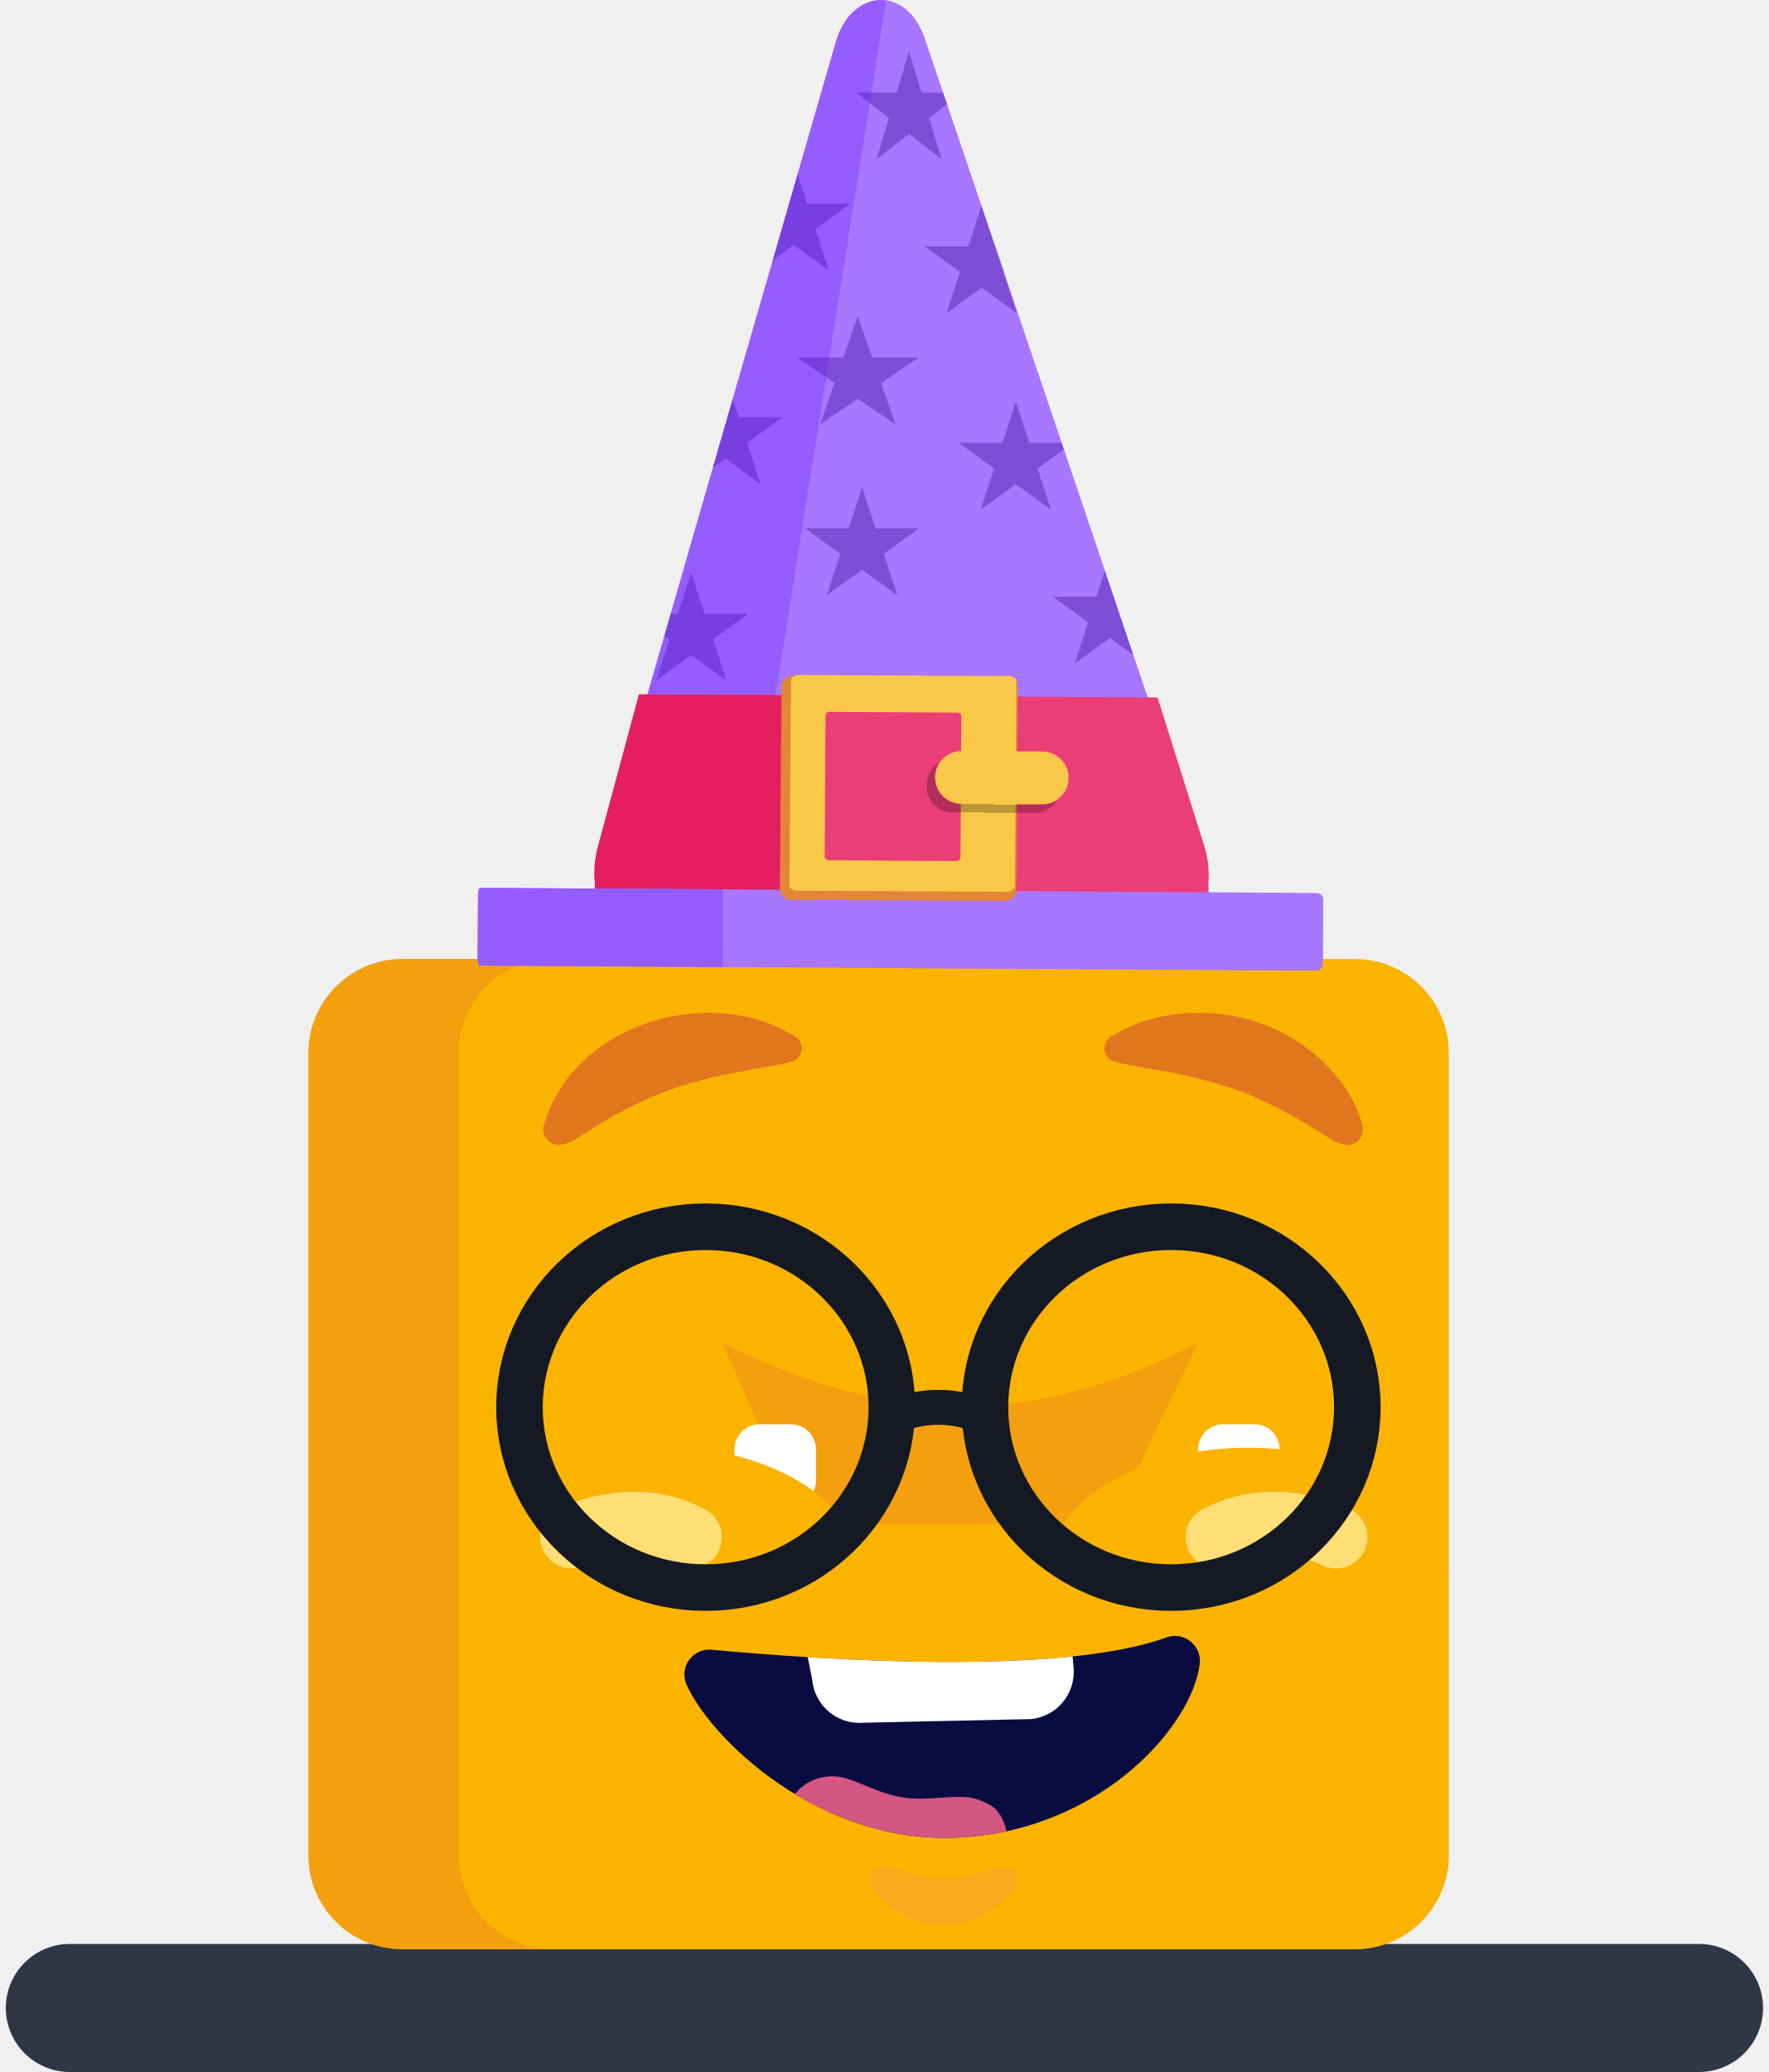
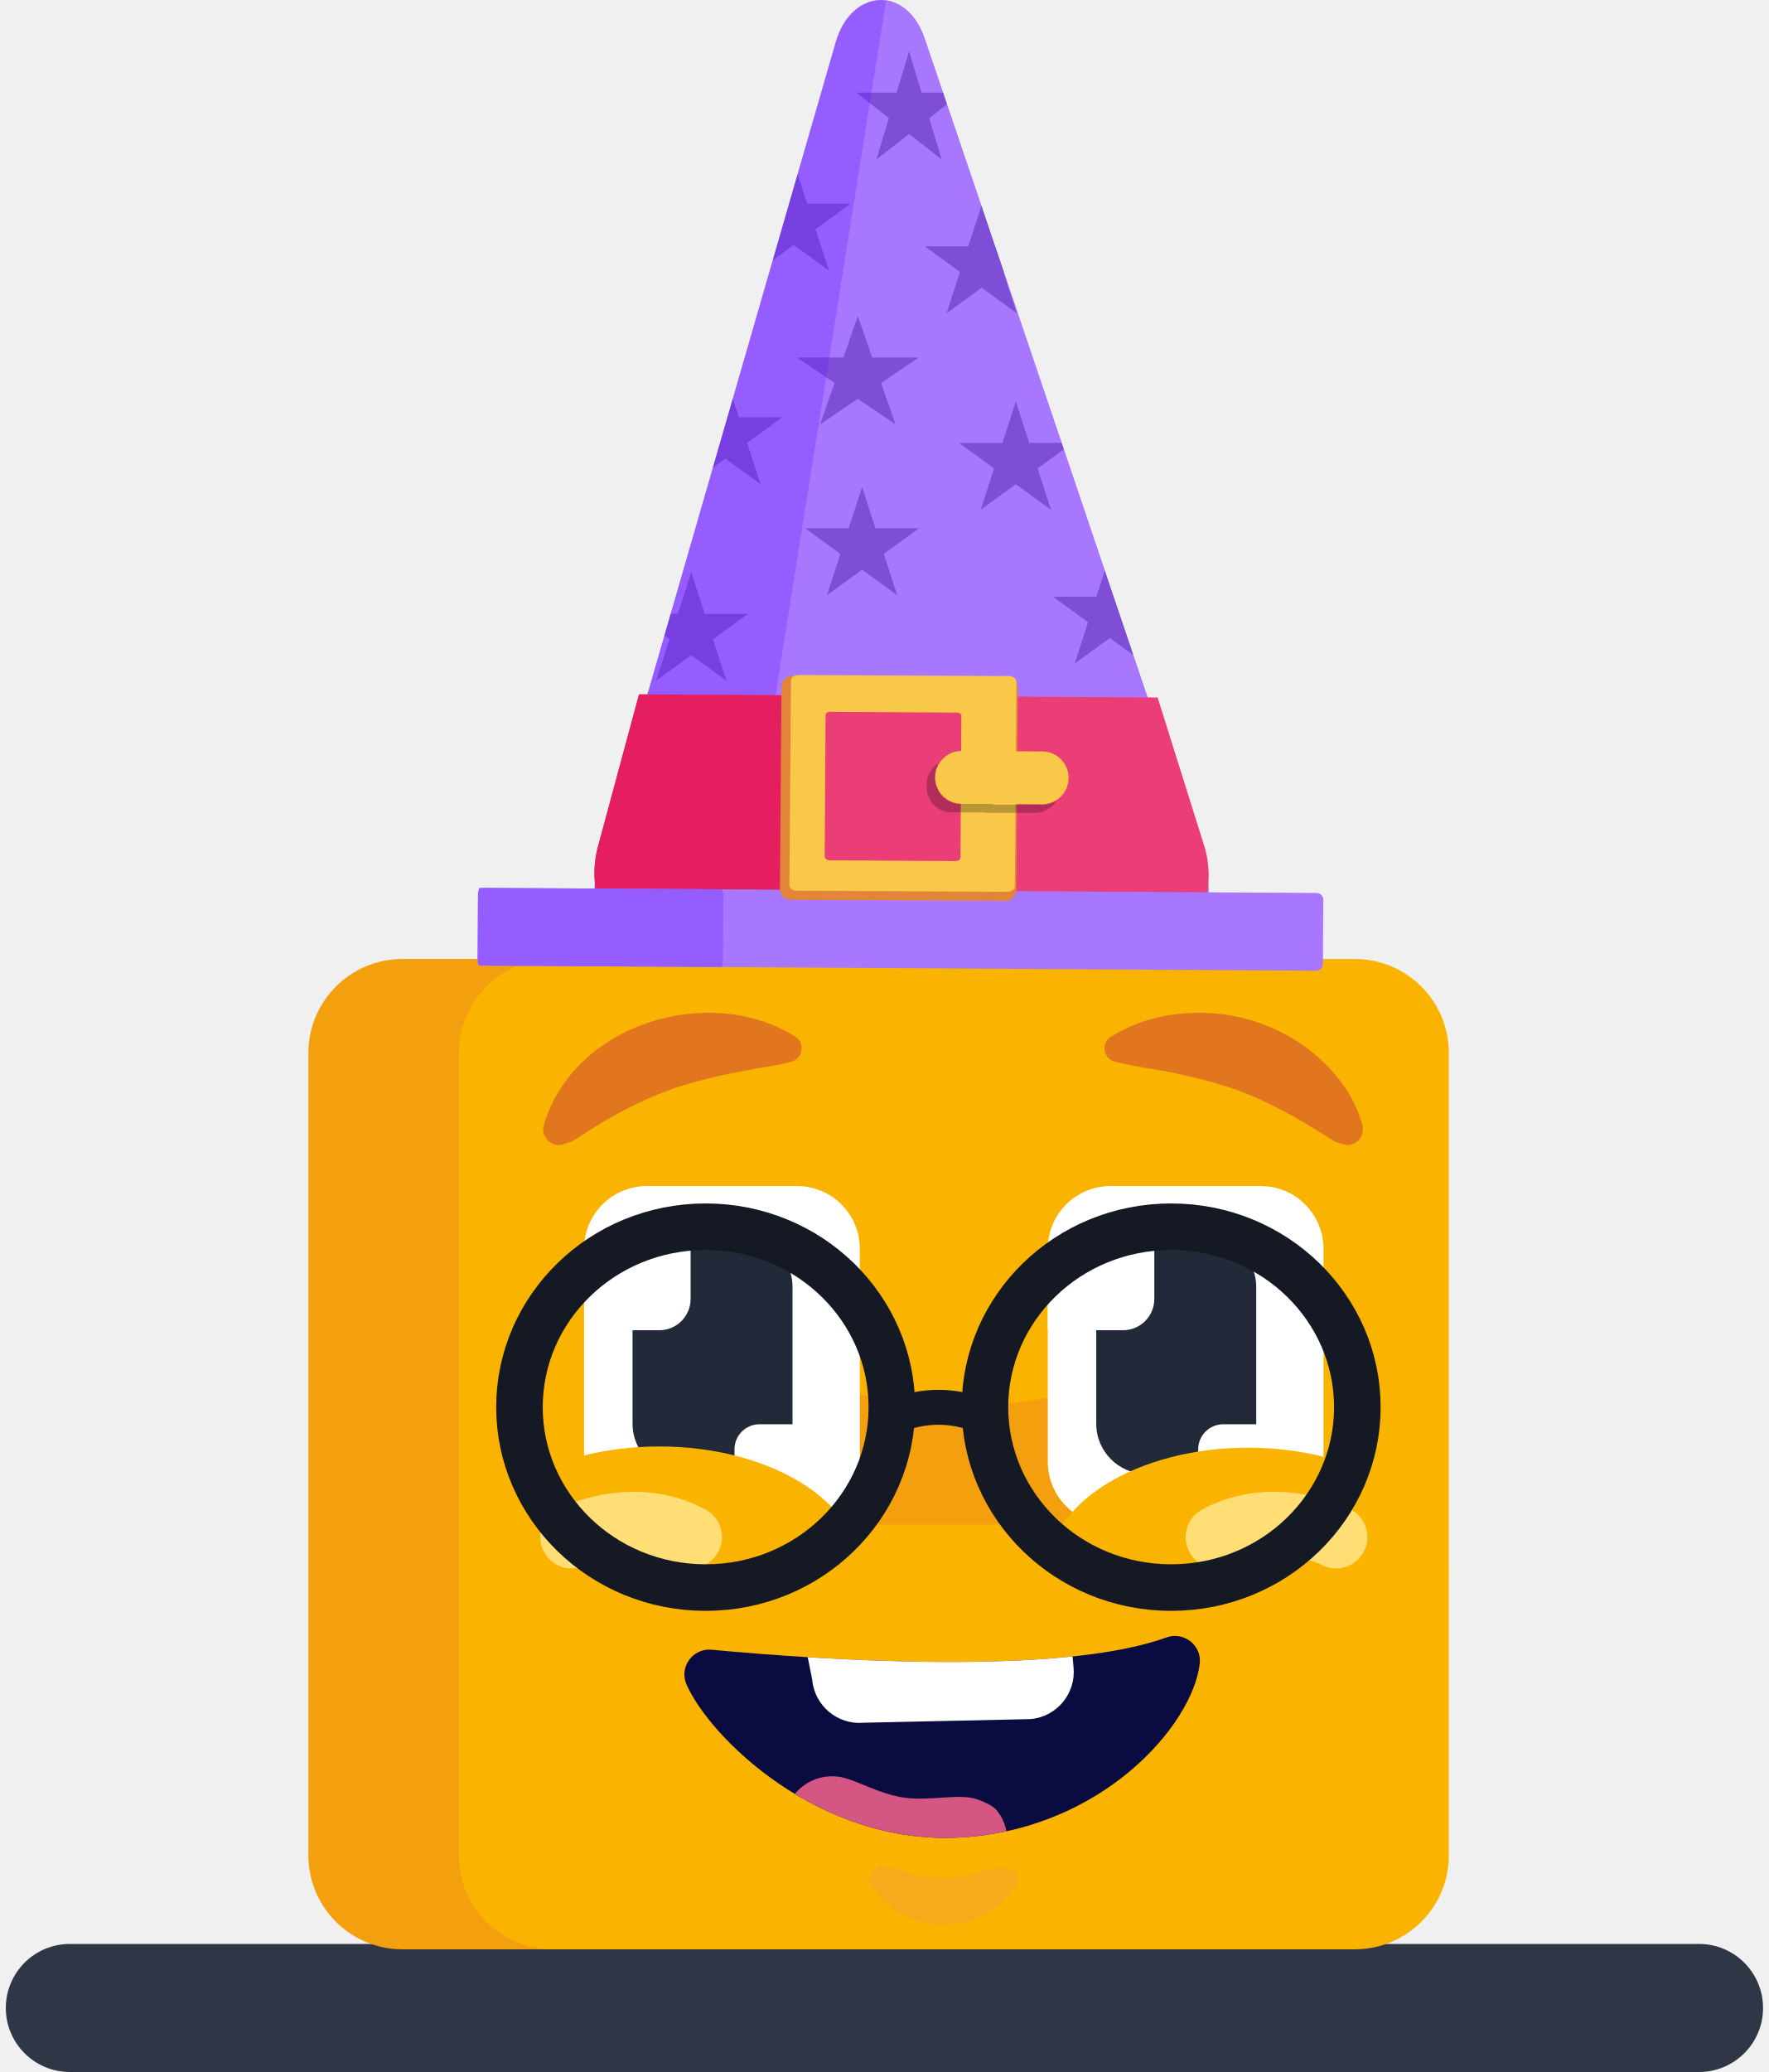
<svg xmlns="http://www.w3.org/2000/svg" viewBox="0 0 152 178" fill="none">
  <rect x="0.5" y="167" width="151" height="11" rx="5.5" fill="#2F3645" />
  <path d="M103.5 82.385H34.577C30.116 82.385 26.5 86.001 26.5 90.461V159.385C26.5 163.845 30.116 167.461 34.577 167.461H103.5C107.961 167.461 111.577 163.845 111.577 159.385V90.461C111.577 86.001 107.961 82.385 103.5 82.385Z" fill="#F39F0E" />
  <path d="M116.423 82.385H47.5C43.039 82.385 39.423 86.001 39.423 90.461V159.385C39.423 163.845 43.039 167.461 47.5 167.461H116.423C120.884 167.461 124.5 163.845 124.5 159.385V90.461C124.5 86.001 120.884 82.385 116.423 82.385Z" fill="#FAB400" />
  <path d="M102.961 115.354C88.423 122.893 76.038 122.354 62.038 115.354L69.038 130.97H95.423L102.961 115.354Z" fill="#F39F0E" />
+   <path d="M108.346 101.893H95.423C92.449 101.893 90.038 104.304 90.038 107.278V125.585C90.038 128.559 92.449 130.97 95.423 130.97H108.346C111.32 130.97 113.731 128.559 113.731 125.585V107.278C113.731 104.304 111.32 101.893 108.346 101.893Z" fill="white" />
+   <path d="M68.5 101.893H55.577C52.603 101.893 50.192 104.304 50.192 107.278V125.585C50.192 128.559 52.603 130.97 55.577 130.97H68.5C71.474 130.97 73.885 128.559 73.885 125.585V107.278C73.885 104.304 71.474 101.893 68.5 101.893Z" fill="white" />
+   <path d="M63.794 106.249H58.662C56.283 106.249 54.355 108.178 54.355 110.557V122.311C54.355 124.69 56.283 126.619 58.662 126.619H63.794C66.173 126.619 68.101 124.69 68.101 122.311V110.557C68.101 108.178 66.173 106.249 63.794 106.249Z" fill="#222938" />
+   <path d="M56.654 114.278H50.192V106.739L59.346 105.124V111.585C59.346 113.071 58.14 114.278 56.654 114.278Z" fill="white" />
+   <path d="M103.64 106.249H98.508C96.129 106.249 94.201 108.178 94.201 110.557V122.311C94.201 124.69 96.129 126.619 98.508 126.619H103.64C106.019 126.619 107.948 124.69 107.948 122.311V110.557C107.948 108.178 106.019 106.249 103.64 106.249Z" fill="#222938" />
+   <path d="M96.5 114.278H90.038V106.739L99.192 105.124V111.585C99.192 113.071 97.986 114.278 96.5 114.278Z" fill="white" />
  <path d="M114.689 98.064C111.593 96.094 108.368 94.166 104.835 93.175C104.507 93.041 104.022 92.917 103.678 92.841C102.735 92.551 101.594 92.368 100.641 92.12C99.036 91.834 97.566 91.635 95.913 91.237C95.219 91.108 94.75 90.424 94.949 89.74C95.035 89.438 95.229 89.196 95.477 89.045C96.382 88.517 97.335 88.049 98.331 87.721C101.432 86.746 104.814 86.767 107.905 87.769C111.055 88.787 113.876 90.844 115.696 93.601C116.208 94.424 116.66 95.275 116.94 96.218C117.301 97.036 117.096 98.043 116.143 98.312C115.68 98.484 115.109 98.199 114.684 98.064H114.689Z" fill="#E1761F" />
  <path d="M46.73 96.664C49.25 87.995 60.881 84.398 68.322 89.045C69.206 89.535 69.006 90.957 68.037 91.194C67.03 91.49 66.039 91.608 65.113 91.77C63.46 92.104 61.748 92.373 60.127 92.841C56.374 93.773 52.895 95.604 49.654 97.741C49.535 97.806 49.234 98.021 49.115 98.064L48.442 98.291C47.457 98.657 46.412 97.655 46.725 96.664H46.73Z" fill="#E1761F" />
  <path d="M67.962 122.354H65.269C64.08 122.354 63.115 123.319 63.115 124.508V127.201C63.115 128.39 64.08 129.354 65.269 129.354H67.962C69.151 129.354 70.115 128.39 70.115 127.201V124.508C70.115 123.319 69.151 122.354 67.962 122.354Z" fill="white" />
  <path d="M107.808 122.354H105.115C103.926 122.354 102.961 123.319 102.961 124.508V127.201C102.961 128.39 103.926 129.354 105.115 129.354H107.808C108.997 129.354 109.961 128.39 109.961 127.201V124.508C109.961 123.319 108.997 122.354 107.808 122.354Z" fill="white" />
  <path d="M56.654 145.53C66.17 145.53 73.885 140.769 73.885 134.895C73.885 129.022 66.17 124.261 56.654 124.261C47.138 124.261 39.423 129.022 39.423 134.895C39.423 140.769 47.138 145.53 56.654 145.53Z" fill="#FAB400" />
  <path d="M107.253 145.616C116.76 145.616 124.468 140.86 124.468 134.992C124.468 129.125 116.76 124.368 107.253 124.368C97.746 124.368 90.038 129.125 90.038 134.992C90.038 140.86 97.746 145.616 107.253 145.616Z" fill="#FAB400" />
  <g opacity="0.5">
    <path d="M76.02 160.331C76.801 160.444 77.592 160.703 78.324 160.956C79.924 161.381 81.738 161.408 83.359 161.08C84.506 160.902 87.144 159.481 87.451 161.376C87.489 162.221 86.644 162.744 86.164 163.309C84.867 164.661 82.944 165.361 81.13 165.35C79.558 165.361 77.883 164.892 76.607 163.88C75.987 163.347 75.454 162.814 74.948 162.151C74.324 161.376 75.056 160.159 76.025 160.331H76.02Z" fill="#EFA233" />
  </g>
  <path d="M61.148 141.722C70.991 142.648 91.199 143.951 100.224 140.672C101.726 140.123 103.282 141.345 103.094 142.934C102.469 148.221 94.683 157.197 82.465 157.854C70.355 158.511 60.997 149.271 58.988 144.7C58.337 143.214 59.538 141.571 61.153 141.722H61.148Z" fill="#0A0C41" />
  <mask id="mask0_1331_17521" style="mask-type:luminance" maskUnits="userSpaceOnUse" x="58" y="140" width="46" height="18">
    <path d="M61.148 141.722C70.991 142.648 91.199 143.951 100.224 140.672C101.726 140.123 103.282 141.345 103.094 142.934C102.469 148.221 94.683 157.197 82.465 157.854C70.355 158.511 60.997 149.271 58.988 144.7C58.337 143.214 59.538 141.571 61.153 141.722H61.148Z" fill="white" />
  </mask>
  <g mask="url(#mask0_1331_17521)">
    <path d="M72.019 152.626C73.397 152.782 75.465 154.123 77.721 154.435C79.983 154.747 82.433 154.031 83.989 154.581C84.802 154.871 85.411 155.2 85.696 155.571C87.091 157.37 86.767 159.965 84.964 161.36C79.773 165.387 72.267 164.44 68.239 159.249C66.844 157.451 67.168 154.855 68.971 153.461C69.871 152.761 70.969 152.497 72.019 152.626Z" fill="#D35683" />
    <path d="M88.555 147.683L74.216 147.995C71.976 148.194 69.994 146.541 69.795 144.301L69.23 141.474L91.996 140.403L92.254 143.262C92.454 145.502 90.8 147.484 88.561 147.683H88.555Z" fill="white" />
  </g>
  <path d="M49.115 132.047C49.115 132.047 54.355 129.354 59.346 132.047" stroke="#FFDE76" stroke-width="5.385" stroke-linecap="round" stroke-linejoin="round" />
  <path d="M114.808 132.047C114.808 132.047 109.568 129.354 104.577 132.047" stroke="#FFDE76" stroke-width="5.385" stroke-linecap="round" stroke-linejoin="round" />
  <path d="M71.799 3.66L51.377 74.381C50.324 78.034 52.241 82.003 55.066 82.021L99.807 82.289C102.759 82.307 104.731 78.04 103.477 74.327C98.066 58.293 85.861 22.147 79.451 3.307C77.893 -1.27 73.157 -1.045 71.793 3.666L71.799 3.66Z" fill="#955CFF" />
  <path d="M103.477 74.327C98.065 58.293 85.86 22.147 79.451 3.307C78.775 1.311 77.49 0.233 76.145 0.032L63.069 82.143L99.806 82.289C102.758 82.307 104.731 78.04 103.477 74.327Z" fill="#A777FF" />
  <g style="mix-blend-mode:luminosity" opacity="0.5">
    <mask id="mask1_1331_17521" style="mask-type:alpha" maskUnits="userSpaceOnUse" x="41" y="0" width="73" height="84">
      <path fill-rule="evenodd" clip-rule="evenodd" d="M71.807 3.66L51.384 74.381C51.197 75.03 51.104 75.689 51.093 76.334L41.665 76.277C41.348 76.275 41.085 76.529 41.083 76.851L41.049 82.372C41.047 82.689 41.301 82.952 41.624 82.954L113.104 83.391C113.421 83.393 113.684 83.139 113.686 82.816L113.72 77.295C113.722 76.979 113.468 76.715 113.145 76.713L103.869 76.657C103.865 75.885 103.744 75.094 103.485 74.327C98.073 58.293 85.868 22.147 79.459 3.307C79.426 3.211 79.392 3.117 79.356 3.025C78.685 1.277 77.525 0.299 76.297 0.057C76.249 0.048 76.201 0.04 76.153 0.032L76.153 0.033C74.413 -0.222 72.57 1.008 71.801 3.666L71.807 3.66Z" fill="#A777FF" />
    </mask>
    <g mask="url(#mask1_1331_17521)">
      <path d="M74.079 41.839L75.233 45.389L78.966 45.389L75.946 47.583L77.1 51.134L74.079 48.939L71.059 51.134L72.213 47.583L69.193 45.389L72.926 45.389L74.079 41.839Z" fill="#5D1AD9" />
      <path d="M59.399 49.179L60.553 52.729L64.286 52.729L61.266 54.923L62.419 58.474L59.399 56.279L56.379 58.474L57.533 54.923L54.513 52.729L58.246 52.729L59.399 49.179Z" fill="#5D1AD9" />
      <path d="M84.356 17.616L85.509 21.166L89.243 21.166L86.222 23.361L87.376 26.911L84.356 24.717L81.336 26.911L82.489 23.361L79.469 21.166L83.202 21.166L84.356 17.616Z" fill="#5D1AD9" />
      <path d="M68.207 13.946L69.361 17.497L73.094 17.497L70.074 19.691L71.228 23.241L68.207 21.047L65.187 23.241L66.341 19.691L63.321 17.497L67.054 17.497L68.207 13.946Z" fill="#5D1AD9" />
      <path d="M73.713 27.158L74.949 30.709L78.948 30.709L75.713 32.903L76.948 36.453L73.713 34.259L70.477 36.453L71.713 32.903L68.477 30.709L72.477 30.709L73.713 27.158Z" fill="#5D1AD9" />
      <path d="M62.335 32.297L63.489 35.847L67.222 35.847L64.202 38.041L65.355 41.591L62.335 39.397L59.315 41.591L60.469 38.041L57.449 35.847L61.182 35.847L62.335 32.297Z" fill="#5D1AD9" />
      <path d="M78.117 4.404L79.188 7.954L82.654 7.954L79.85 10.149L80.921 13.699L78.117 11.505L75.312 13.699L76.383 10.149L73.579 7.954L77.045 7.954L78.117 4.404Z" fill="#5D1AD9" />
      <path d="M87.292 34.499L88.445 38.049L92.178 38.049L89.158 40.243L90.312 43.794L87.292 41.599L84.272 43.794L85.425 40.243L82.405 38.049L86.138 38.049L87.292 34.499Z" fill="#5D1AD9" />
      <path d="M95.366 47.711L96.519 51.261L100.252 51.261L97.232 53.455L98.386 57.006L95.366 54.812L92.346 57.006L93.499 53.455L90.479 51.261L94.212 51.261L95.366 47.711Z" fill="#5D1AD9" />
    </g>
  </g>
  <path d="M99.466 59.918L54.913 59.65L51.377 72.756C50.318 76.67 52.235 80.925 55.066 80.937L99.807 81.205C102.759 81.223 104.731 76.646 103.483 72.671C102.388 69.189 101.018 64.825 99.472 59.912L99.466 59.918Z" fill="#EB3E77" />
  <path d="M99.466 59.918L54.914 59.65L51.377 72.756C50.318 76.67 52.235 80.925 55.066 80.937H67.474C70.426 80.956 68.721 78.477 67.474 74.502C66.378 71.02 69.02 64.638 67.474 59.726L99.466 59.918Z" fill="#E41E5F" />
  <path d="M41.657 76.277L113.138 76.713C113.461 76.715 113.715 76.979 113.713 77.295L113.679 82.816C113.677 83.139 113.414 83.393 113.097 83.391L41.617 82.954C41.294 82.952 41.04 82.689 41.042 82.373L41.076 76.852C41.078 76.529 41.341 76.275 41.657 76.277Z" fill="#A777FF" />
  <path d="M41.247 76.274L61.992 76.401C62.085 76.401 62.158 76.664 62.156 76.98L62.122 82.501C62.12 82.824 62.043 83.079 61.951 83.079L41.206 82.952C41.112 82.951 41.04 82.689 41.042 82.373L41.076 76.852C41.078 76.529 41.155 76.274 41.247 76.274Z" fill="#955CFF" />
  <path d="M86.542 58.164L68.092 58.074C67.578 58.072 67.158 58.491 67.154 59.011L67.021 76.359C67.017 76.878 67.43 77.302 67.945 77.304L86.395 77.394C86.909 77.396 87.329 76.977 87.333 76.457L87.466 59.11C87.47 58.59 87.056 58.167 86.542 58.164Z" fill="#E38539" />
  <path d="M86.677 58.078L68.64 57.99C68.271 57.989 67.971 58.194 67.969 58.45L67.834 76.056C67.832 76.312 68.129 76.52 68.498 76.522L86.535 76.61C86.903 76.612 87.204 76.406 87.206 76.151L87.341 58.544C87.343 58.289 87.045 58.08 86.677 58.078Z" fill="#FAC848" />
  <path d="M71.321 61.15L82.242 61.216C82.448 61.218 82.612 61.34 82.611 61.493L82.537 73.657C82.536 73.833 82.34 73.975 82.103 73.974L71.298 73.908C71.061 73.906 70.867 73.761 70.868 73.586L70.942 61.422C70.943 61.269 71.114 61.144 71.321 61.145L71.321 61.15Z" fill="#EB3E77" />
  <g filter="url(#filter0_d_1331_17521)">
    <path d="M89.55 69.092L82.61 69.049C81.368 69.043 80.358 68.02 80.364 66.772V66.76C80.37 65.519 81.393 64.508 82.641 64.514L89.58 64.557C90.822 64.563 91.832 65.585 91.826 66.833V66.846C91.82 68.087 90.797 69.098 89.55 69.092Z" fill="#FAC848" />
  </g>
  <path d="M76.638 120.885C76.638 129.392 69.528 136.385 60.638 136.385C51.748 136.385 44.638 129.392 44.638 120.885C44.638 112.377 51.748 105.385 60.638 105.385C69.528 105.385 76.638 112.377 76.638 120.885Z" stroke="#141924" stroke-width="4" />
  <path d="M116.638 120.885C116.638 129.392 109.528 136.385 100.638 136.385C91.748 136.385 84.638 129.392 84.638 120.885C84.638 112.377 91.748 105.385 100.638 105.385C109.528 105.385 116.638 112.377 116.638 120.885Z" stroke="#141924" stroke-width="4" />
  <path d="M77.638 121.385V121.385C79.586 120.736 81.691 120.736 83.638 121.385V121.385" stroke="#141924" stroke-width="3" />
  <defs>
    <filter id="filter0_d_1331_17521" x="79.63" y="64.514" width="12.196" height="5.312" filterUnits="userSpaceOnUse" color-interpolation-filters="sRGB">
      <feFlood flood-opacity="0" result="BackgroundImageFix" />
      <feColorMatrix in="SourceAlpha" type="matrix" values="0 0 0 0 0 0 0 0 0 0 0 0 0 0 0 0 0 0 127 0" result="hardAlpha" />
      <feOffset dx="-0.734" dy="0.734" />
      <feComposite in2="hardAlpha" operator="out" />
      <feColorMatrix type="matrix" values="0 0 0 0 0 0 0 0 0 0 0 0 0 0 0 0 0 0 0.25 0" />
      <feBlend mode="normal" in2="BackgroundImageFix" result="effect1_dropShadow_1331_17521" />
      <feBlend mode="normal" in="SourceGraphic" in2="effect1_dropShadow_1331_17521" result="shape" />
    </filter>
  </defs>
</svg>
